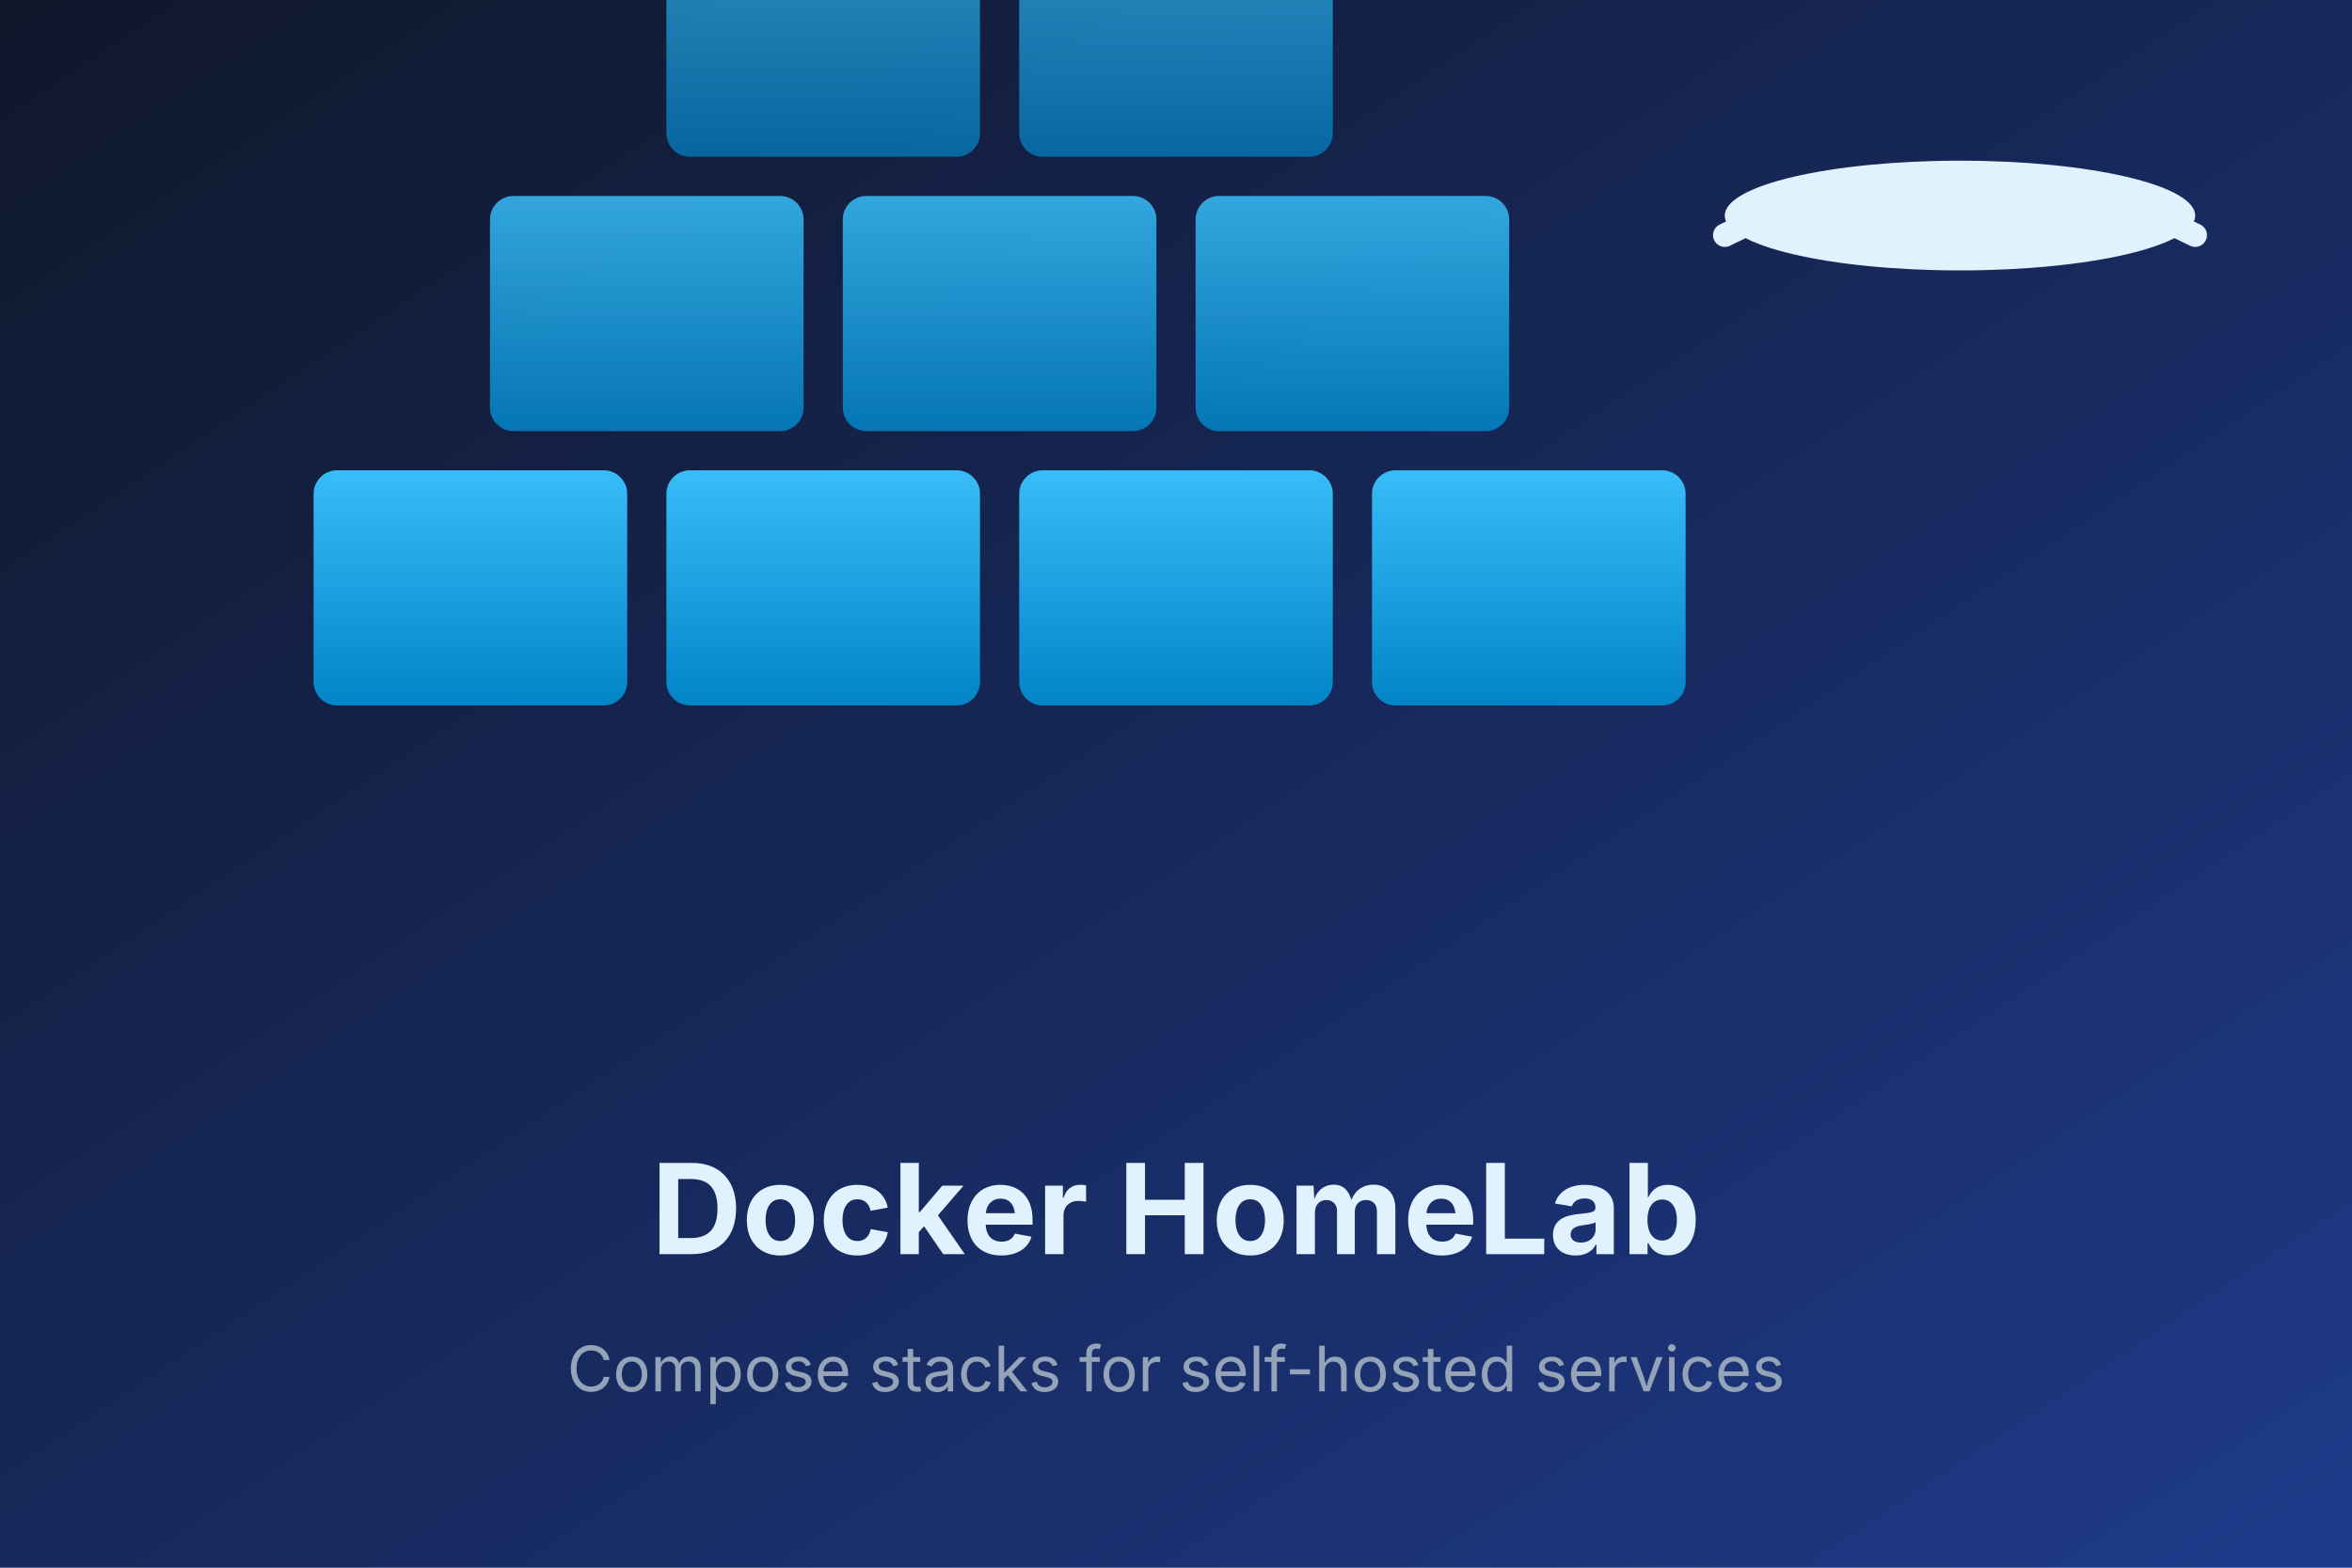
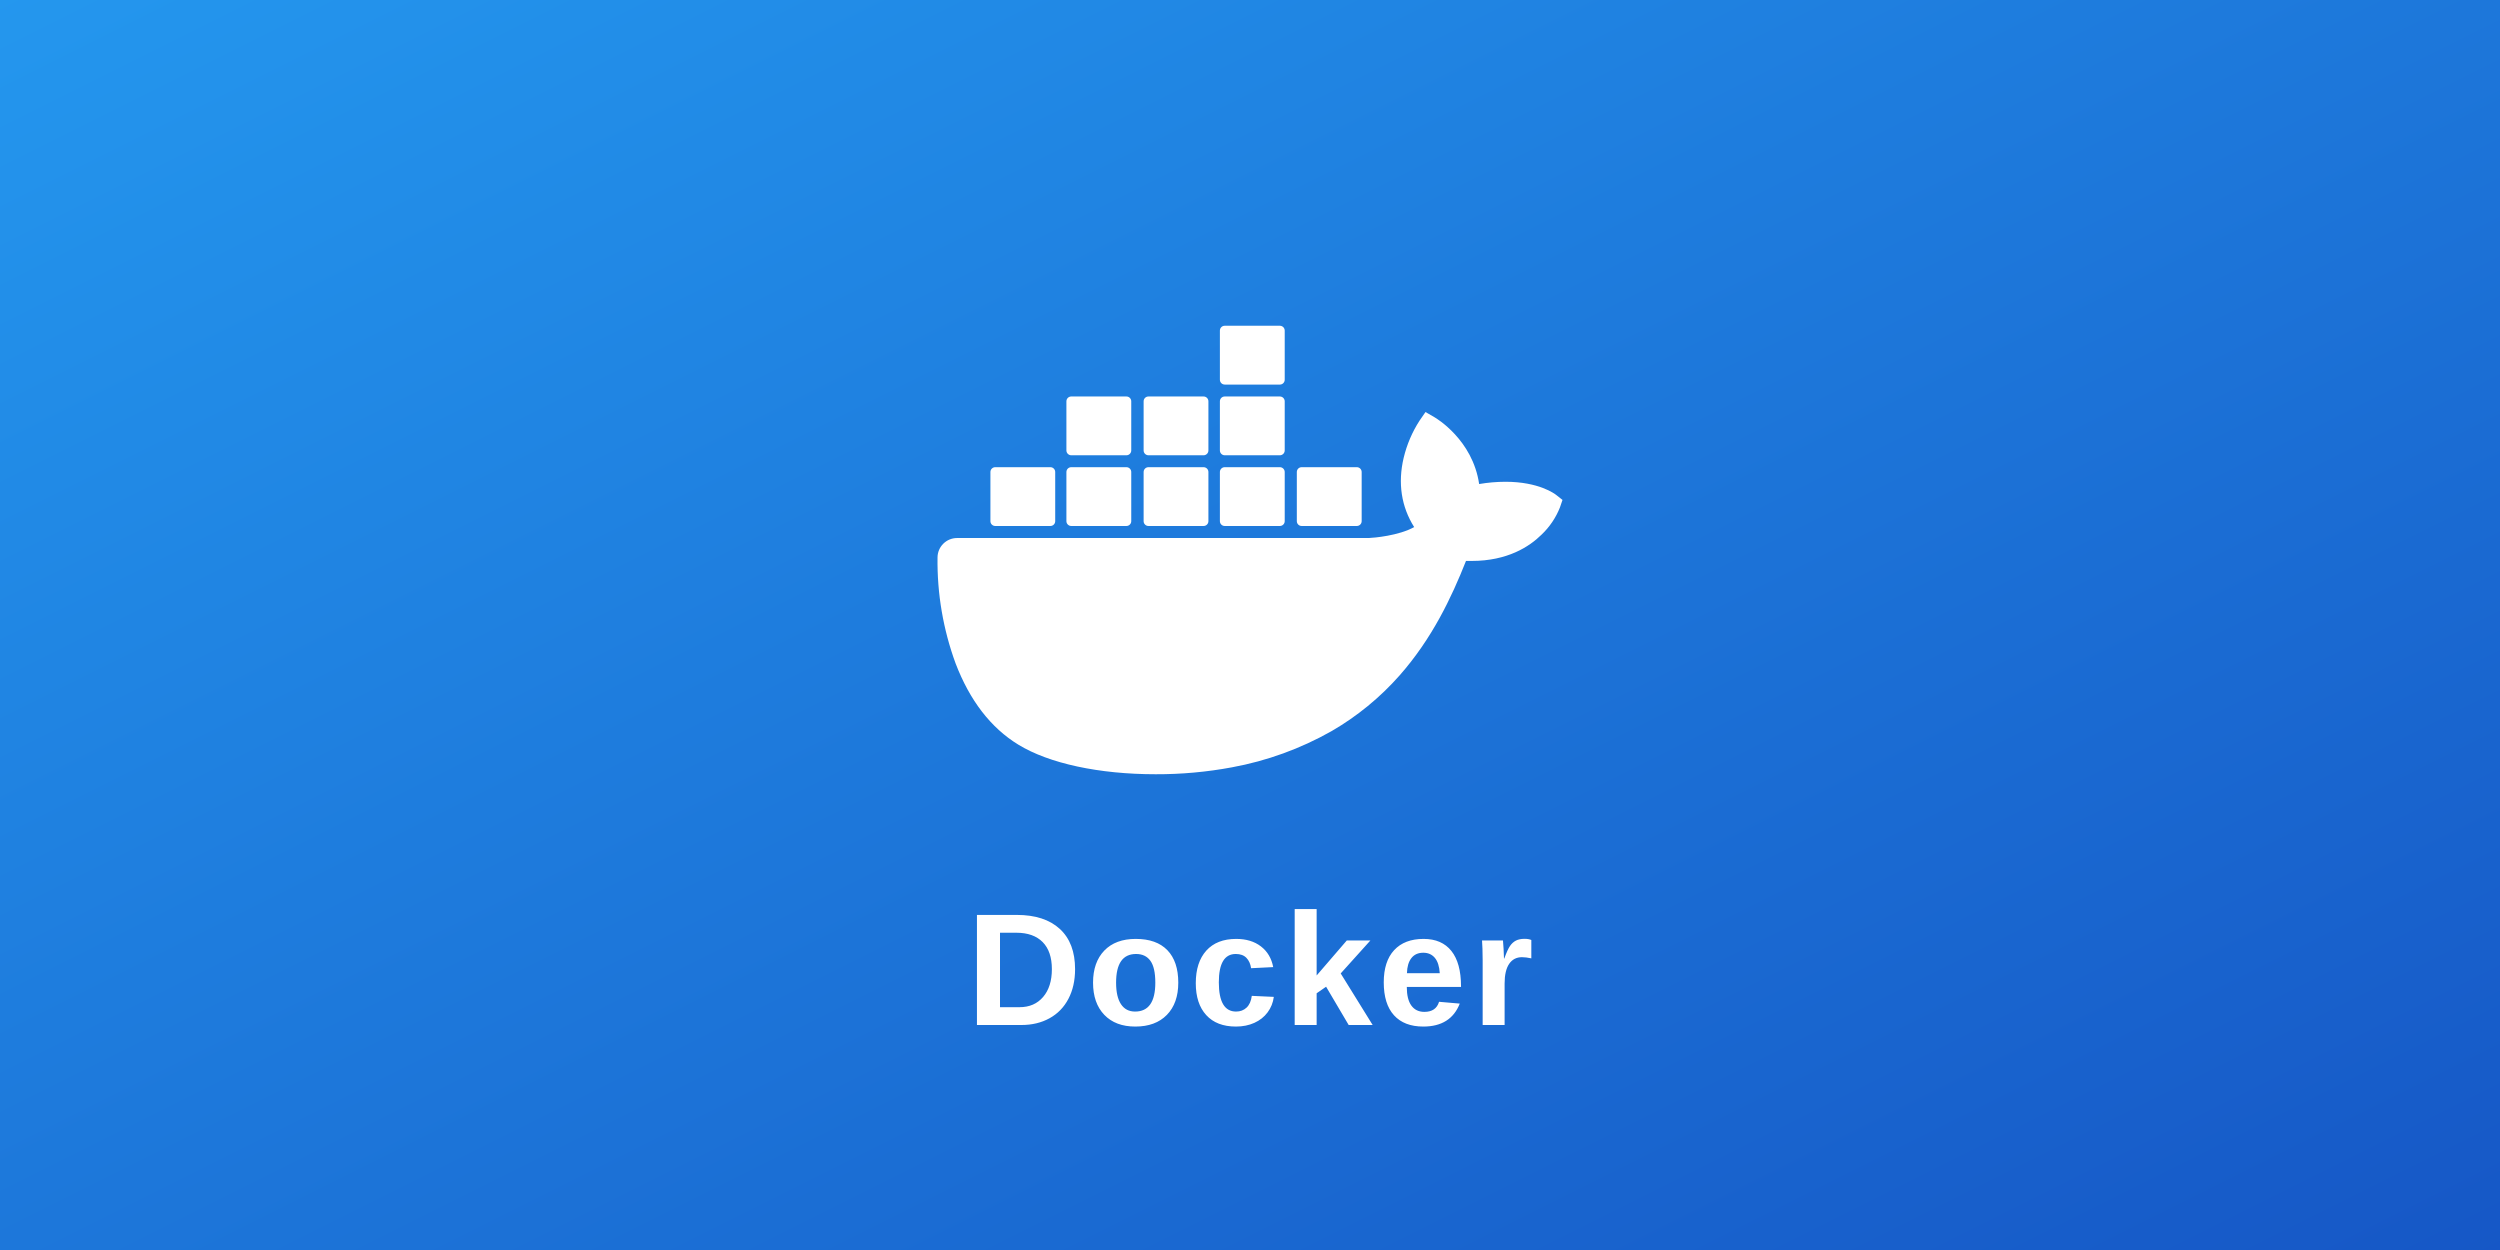
- <svg xmlns="http://www.w3.org/2000/svg" viewBox="0 0 600 400" role="img" aria-label="Docker HomeLab">
+ <svg xmlns="http://www.w3.org/2000/svg" viewBox="0 0 1000 500" role="img" aria-label="Docker">
  <defs>
-     <linearGradient id="bg" x1="0" y1="0" x2="1" y2="1">
-       <stop offset="0%" stop-color="#0f172a" />
-       <stop offset="100%" stop-color="#1e3a8a" />
-     </linearGradient>
-     <linearGradient id="container" x1="0" y1="0" x2="0" y2="1">
-       <stop offset="0%" stop-color="#38bdf8" />
-       <stop offset="100%" stop-color="#0284c7" />
+     <linearGradient id="dbg" x1="0" y1="0" x2="1" y2="1">
+       <stop offset="0%" stop-color="#2497ee" />
+       <stop offset="100%" stop-color="#1657c6" />
    </linearGradient>
  </defs>
-   <rect width="600" height="400" fill="url(#bg)" />
-   <g transform="translate(80,120)">
-     <rect x="0" y="0" width="80" height="60" rx="6" fill="url(#container)" />
-     <rect x="90" y="0" width="80" height="60" rx="6" fill="url(#container)" />
-     <rect x="180" y="0" width="80" height="60" rx="6" fill="url(#container)" />
-     <rect x="270" y="0" width="80" height="60" rx="6" fill="url(#container)" />
-     <rect x="45" y="-70" width="80" height="60" rx="6" fill="url(#container)" opacity="0.85" />
-     <rect x="135" y="-70" width="80" height="60" rx="6" fill="url(#container)" opacity="0.85" />
-     <rect x="225" y="-70" width="80" height="60" rx="6" fill="url(#container)" opacity="0.85" />
-     <rect x="90" y="-140" width="80" height="60" rx="6" fill="url(#container)" opacity="0.7" />
-     <rect x="180" y="-140" width="80" height="60" rx="6" fill="url(#container)" opacity="0.7" />
-     <path d="M 360 -60 q 60 -30 120 0" stroke="#e0f2fe" stroke-width="6" fill="none" stroke-linecap="round" />
-     <ellipse cx="420" cy="-65" rx="60" ry="14" fill="#e0f2fe" />
-   </g>
-   <text x="300" y="320" text-anchor="middle" fill="#e0f2fe" font-family="system-ui, -apple-system, Segoe UI, sans-serif" font-size="32" font-weight="700">Docker HomeLab</text>
-   <text x="300" y="355" text-anchor="middle" fill="#94a3b8" font-family="system-ui, -apple-system, Segoe UI, sans-serif" font-size="16">Compose stacks for self-hosted services</text>
+   <rect width="1000" height="500" fill="url(#dbg)" />
+   <svg x="310" y="95" width="380" height="250" viewBox="0 0 24 24" fill="#ffffff">
+     <path d="M13.983 11.078h2.119a.186.186 0 00.186-.185V9.006a.186.186 0 00-.186-.186h-2.119a.185.185 0 00-.185.185v1.888c0 .102.083.185.185.185m-2.954-5.43h2.118a.186.186 0 00.186-.186V3.574a.186.186 0 00-.186-.185h-2.118a.185.185 0 00-.185.185v1.888c0 .102.082.185.185.185m0 2.716h2.118a.187.187 0 00.186-.186V6.29a.186.186 0 00-.186-.185h-2.118a.185.185 0 00-.185.185v1.887c0 .102.082.185.185.186m-2.93 0h2.12a.186.186 0 00.184-.186V6.29a.185.185 0 00-.185-.185H8.1a.185.185 0 00-.185.185v1.887c0 .102.083.185.185.186m-2.964 0h2.119a.186.186 0 00.185-.186V6.29a.185.185 0 00-.185-.185H5.136a.186.186 0 00-.186.185v1.887c0 .102.084.185.186.186m5.893 2.715h2.118a.186.186 0 00.186-.185V9.006a.186.186 0 00-.186-.186h-2.118a.185.185 0 00-.185.185v1.888c0 .102.082.185.185.185m-2.93 0h2.12a.185.185 0 00.184-.185V9.006a.185.185 0 00-.184-.186h-2.12a.185.185 0 00-.184.185v1.888c0 .102.083.185.185.185m-2.964 0h2.119a.185.185 0 00.185-.185V9.006a.185.185 0 00-.184-.186h-2.12a.186.186 0 00-.186.186v1.887c0 .102.084.185.186.185m-2.92 0h2.12a.185.185 0 00.184-.185V9.006a.185.185 0 00-.184-.186h-2.12a.185.185 0 00-.184.185v1.888c0 .102.082.185.185.185M23.763 9.89c-.065-.051-.672-.51-1.954-.51-.338.001-.676.03-1.01.087-.248-1.7-1.653-2.53-1.716-2.566l-.344-.199-.226.327c-.284.438-.49.922-.612 1.43-.23.97-.09 1.882.403 2.661-.595.332-1.55.413-1.744.42H.751a.751.751 0 00-.75.748 11.376 11.376 0 00.692 4.062c.545 1.428 1.355 2.48 2.41 3.124 1.18.723 3.1 1.137 5.275 1.137.983.003 1.963-.086 2.93-.266a12.248 12.248 0 003.823-1.389c.98-.567 1.86-1.288 2.61-2.136 1.252-1.418 1.998-2.997 2.553-4.4h.221c1.372 0 2.215-.549 2.68-1.009.309-.293.55-.65.707-1.046l.098-.288Z" />
+   </svg>
+   <text x="500" y="410" text-anchor="middle" fill="#ffffff" font-family="Arial, Helvetica, sans-serif" font-size="64" font-weight="800" letter-spacing="2">Docker</text>
</svg>
